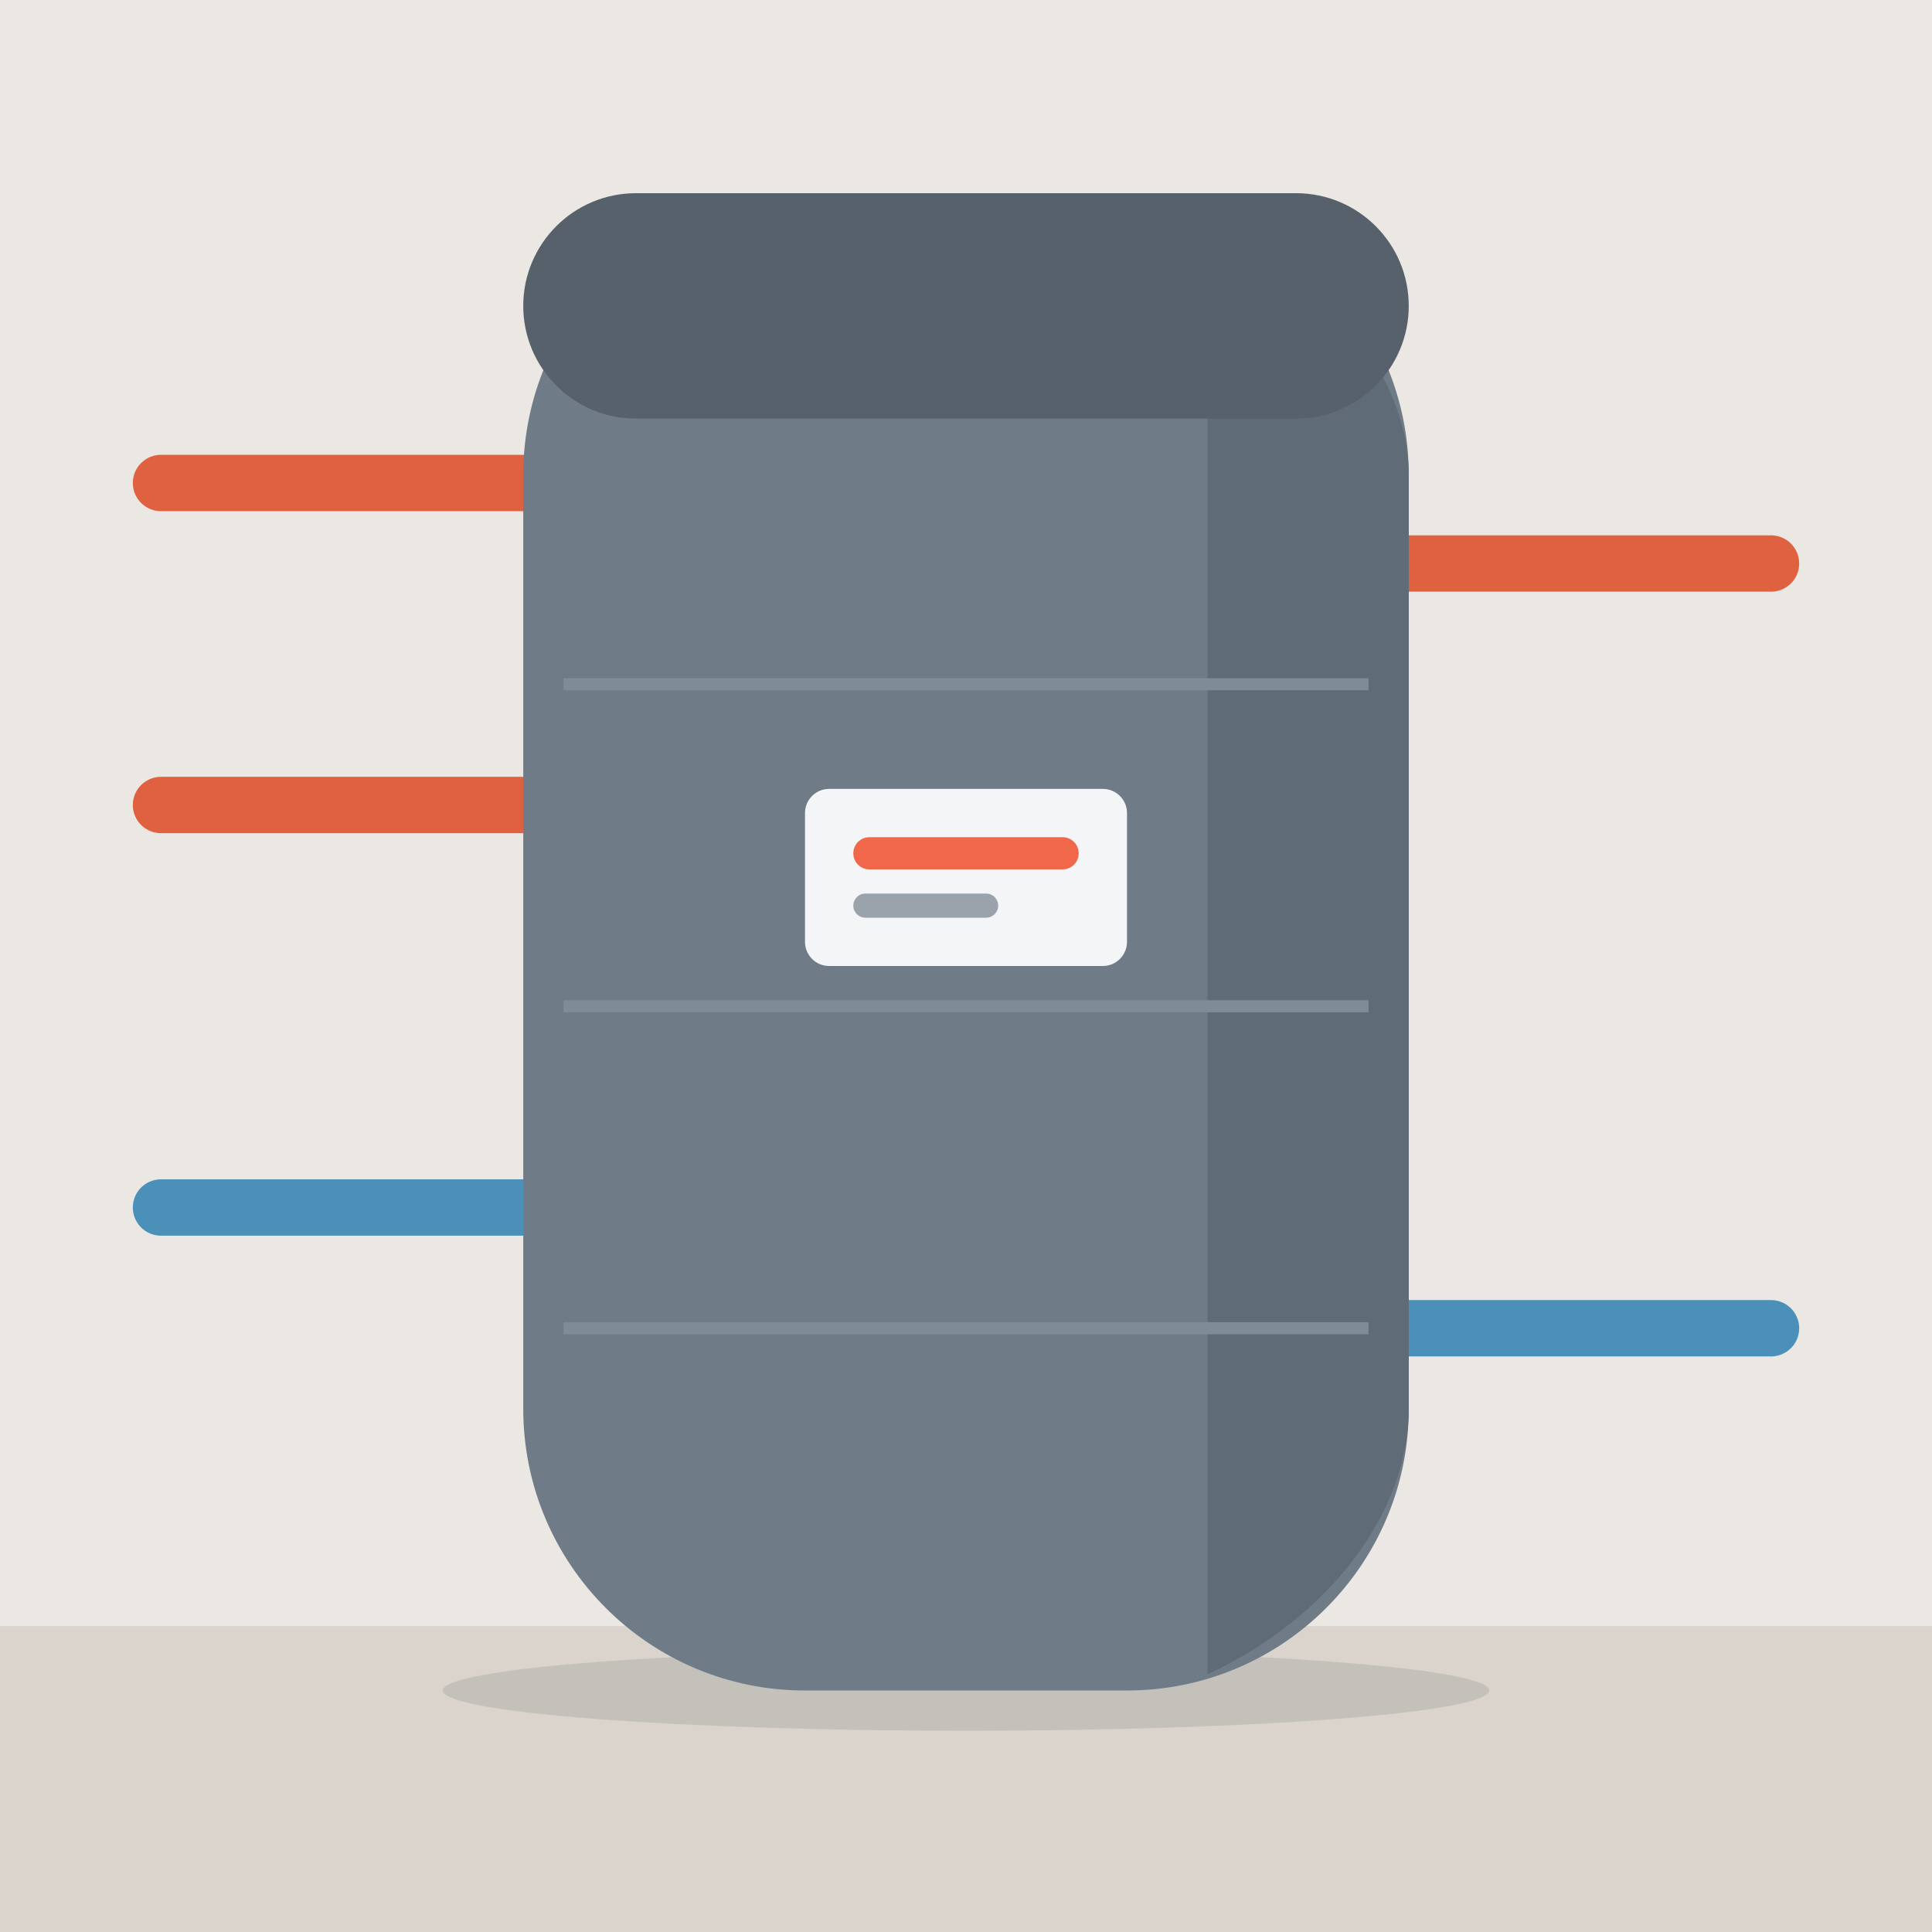
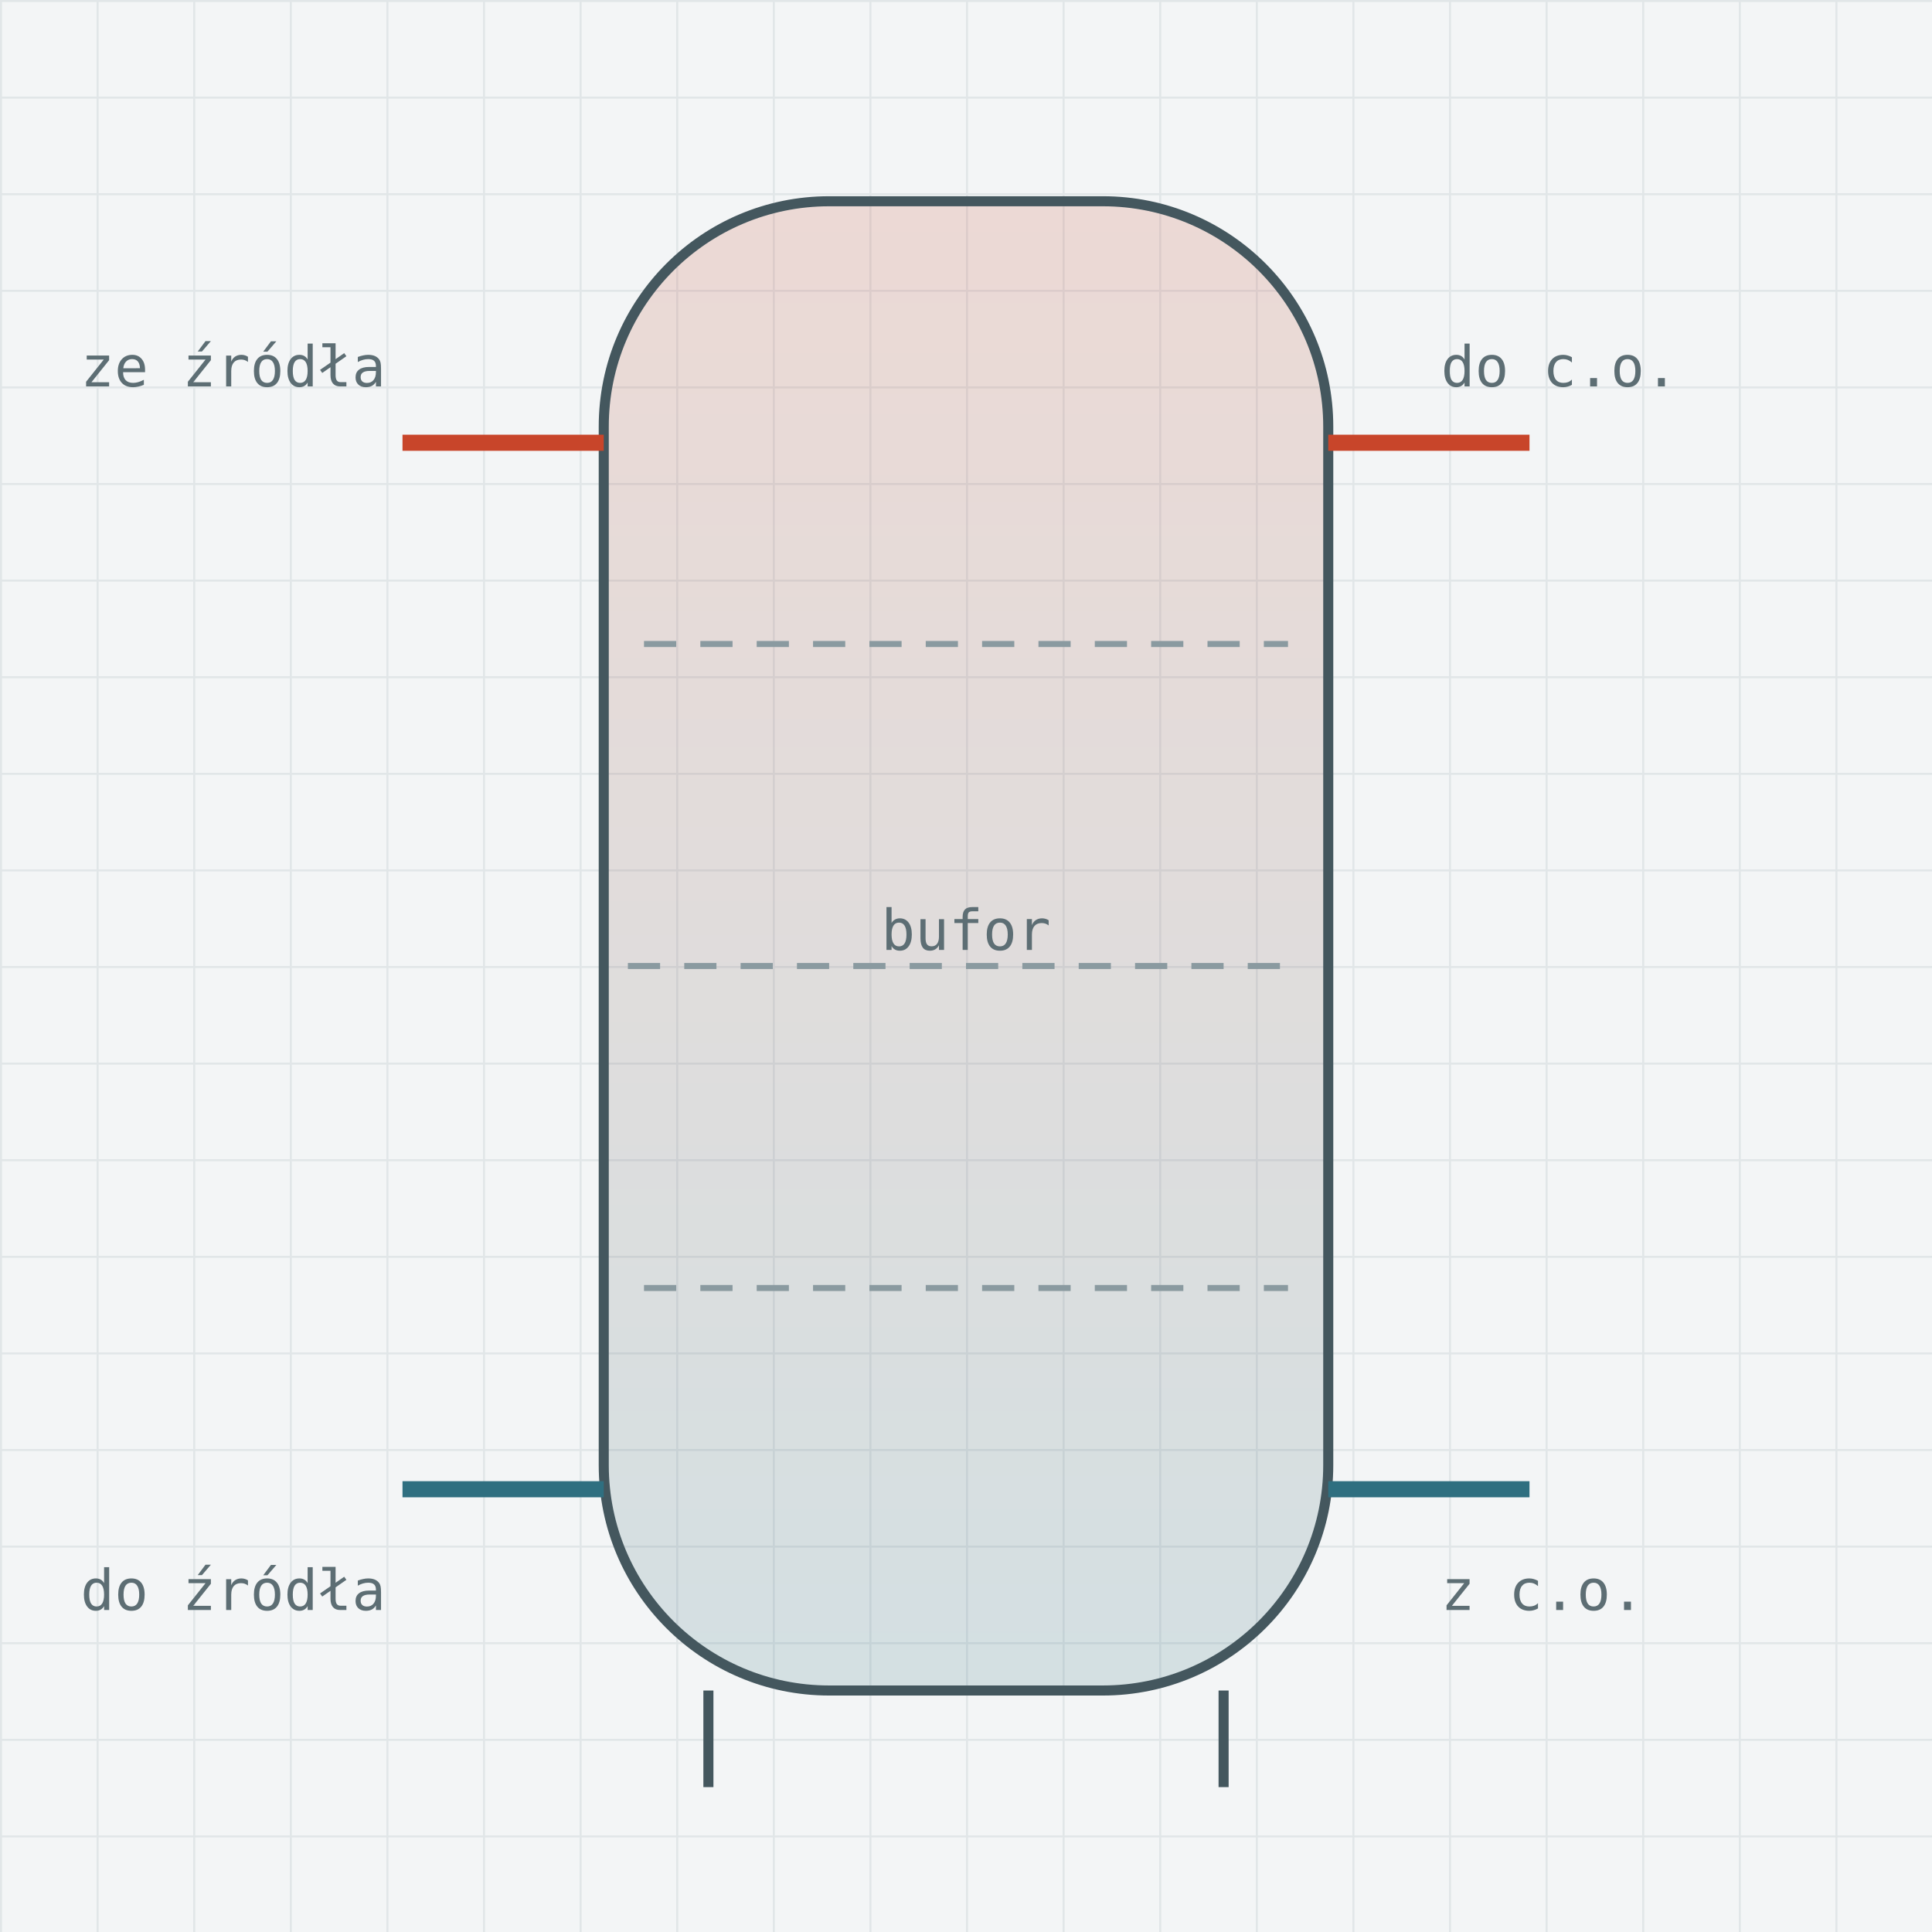
- <svg xmlns="http://www.w3.org/2000/svg" width="480" height="480" viewBox="0 0 480 480">
-   <rect width="480" height="480" fill="#ebe7e2" />
-   <rect y="404" width="480" height="76" fill="#dad4cc" />
-   <g stroke-width="14" fill="none" stroke-linecap="round">
-     <path d="M130 120H40" stroke="#e0613f" />
-     <path d="M130 200H40" stroke="#e0613f" />
-     <path d="M130 300H40" stroke="#4a90b8" />
-     <path d="M350 140h90" stroke="#e0613f" />
-     <path d="M350 330h90" stroke="#4a90b8" />
+ <svg xmlns="http://www.w3.org/2000/svg" width="480" height="480" viewBox="0 0 480 480" font-family="IBM Plex Mono, Consolas, monospace" font-size="14">
+   <defs>
+     <pattern id="grid" width="24" height="24" patternUnits="userSpaceOnUse">
+       <path d="M24 0H0v24" fill="none" stroke="#e1e6e8" stroke-width="1" />
+     </pattern>
+     <linearGradient id="layers" x1="0" y1="0" x2="0" y2="1">
+       <stop offset="0" stop-color="#c8452a" stop-opacity="0.16" />
+       <stop offset="1" stop-color="#2f6f80" stop-opacity="0.16" />
+     </linearGradient>
+   </defs>
+   <rect width="480" height="480" fill="#f3f5f6" />
+   <rect width="480" height="480" fill="url(#grid)" />
+   <rect x="150" y="50" width="180" height="370" rx="56" fill="url(#layers)" />
+   <g fill="none" stroke="#44575e" stroke-width="2.5" stroke-linejoin="round">
+     <rect x="150" y="50" width="180" height="370" rx="56" />
+     <path d="M176 420v24M304 420v24" />
  </g>
-   <ellipse cx="240" cy="420" rx="130" ry="10" fill="#1f2d33" opacity="0.12" />
-   <rect x="130" y="48" width="220" height="372" rx="70" fill="#6f7c88" />
-   <path d="M300 54c30 14 50 40 50 64v232c0 26-20 52-50 66z" fill="#5f6b76" />
-   <rect x="130" y="48" width="220" height="56" rx="28" fill="#56616b" />
-   <path d="M140 170h200M140 250h200M140 330h200" stroke="#7f8b96" stroke-width="3" />
-   <rect x="200" y="196" width="80" height="44" rx="6" fill="#f4f5f6" />
-   <rect x="212" y="208" width="56" height="8" rx="4" fill="#f0674a" />
-   <rect x="212" y="222" width="36" height="6" rx="3" fill="#9aa3ab" />
+   <path d="M160 160h160M156 240h168M160 320h160" fill="none" stroke="#8a9aa0" stroke-width="1.5" stroke-dasharray="8 6" />
+   <g fill="none" stroke-width="4">
+     <path d="M100 110h50M330 110h50" stroke="#c8452a" />
+     <path d="M100 370h50M330 370h50" stroke="#2f6f80" />
+   </g>
+   <g fill="#5d6e74">
+     <text x="20" y="96">ze źródła</text>
+     <text x="20" y="400">do źródła</text>
+     <text x="358" y="96">do c.o.</text>
+     <text x="358" y="400">z c.o.</text>
+     <text x="240" y="236" text-anchor="middle">bufor</text>
+   </g>
</svg>
